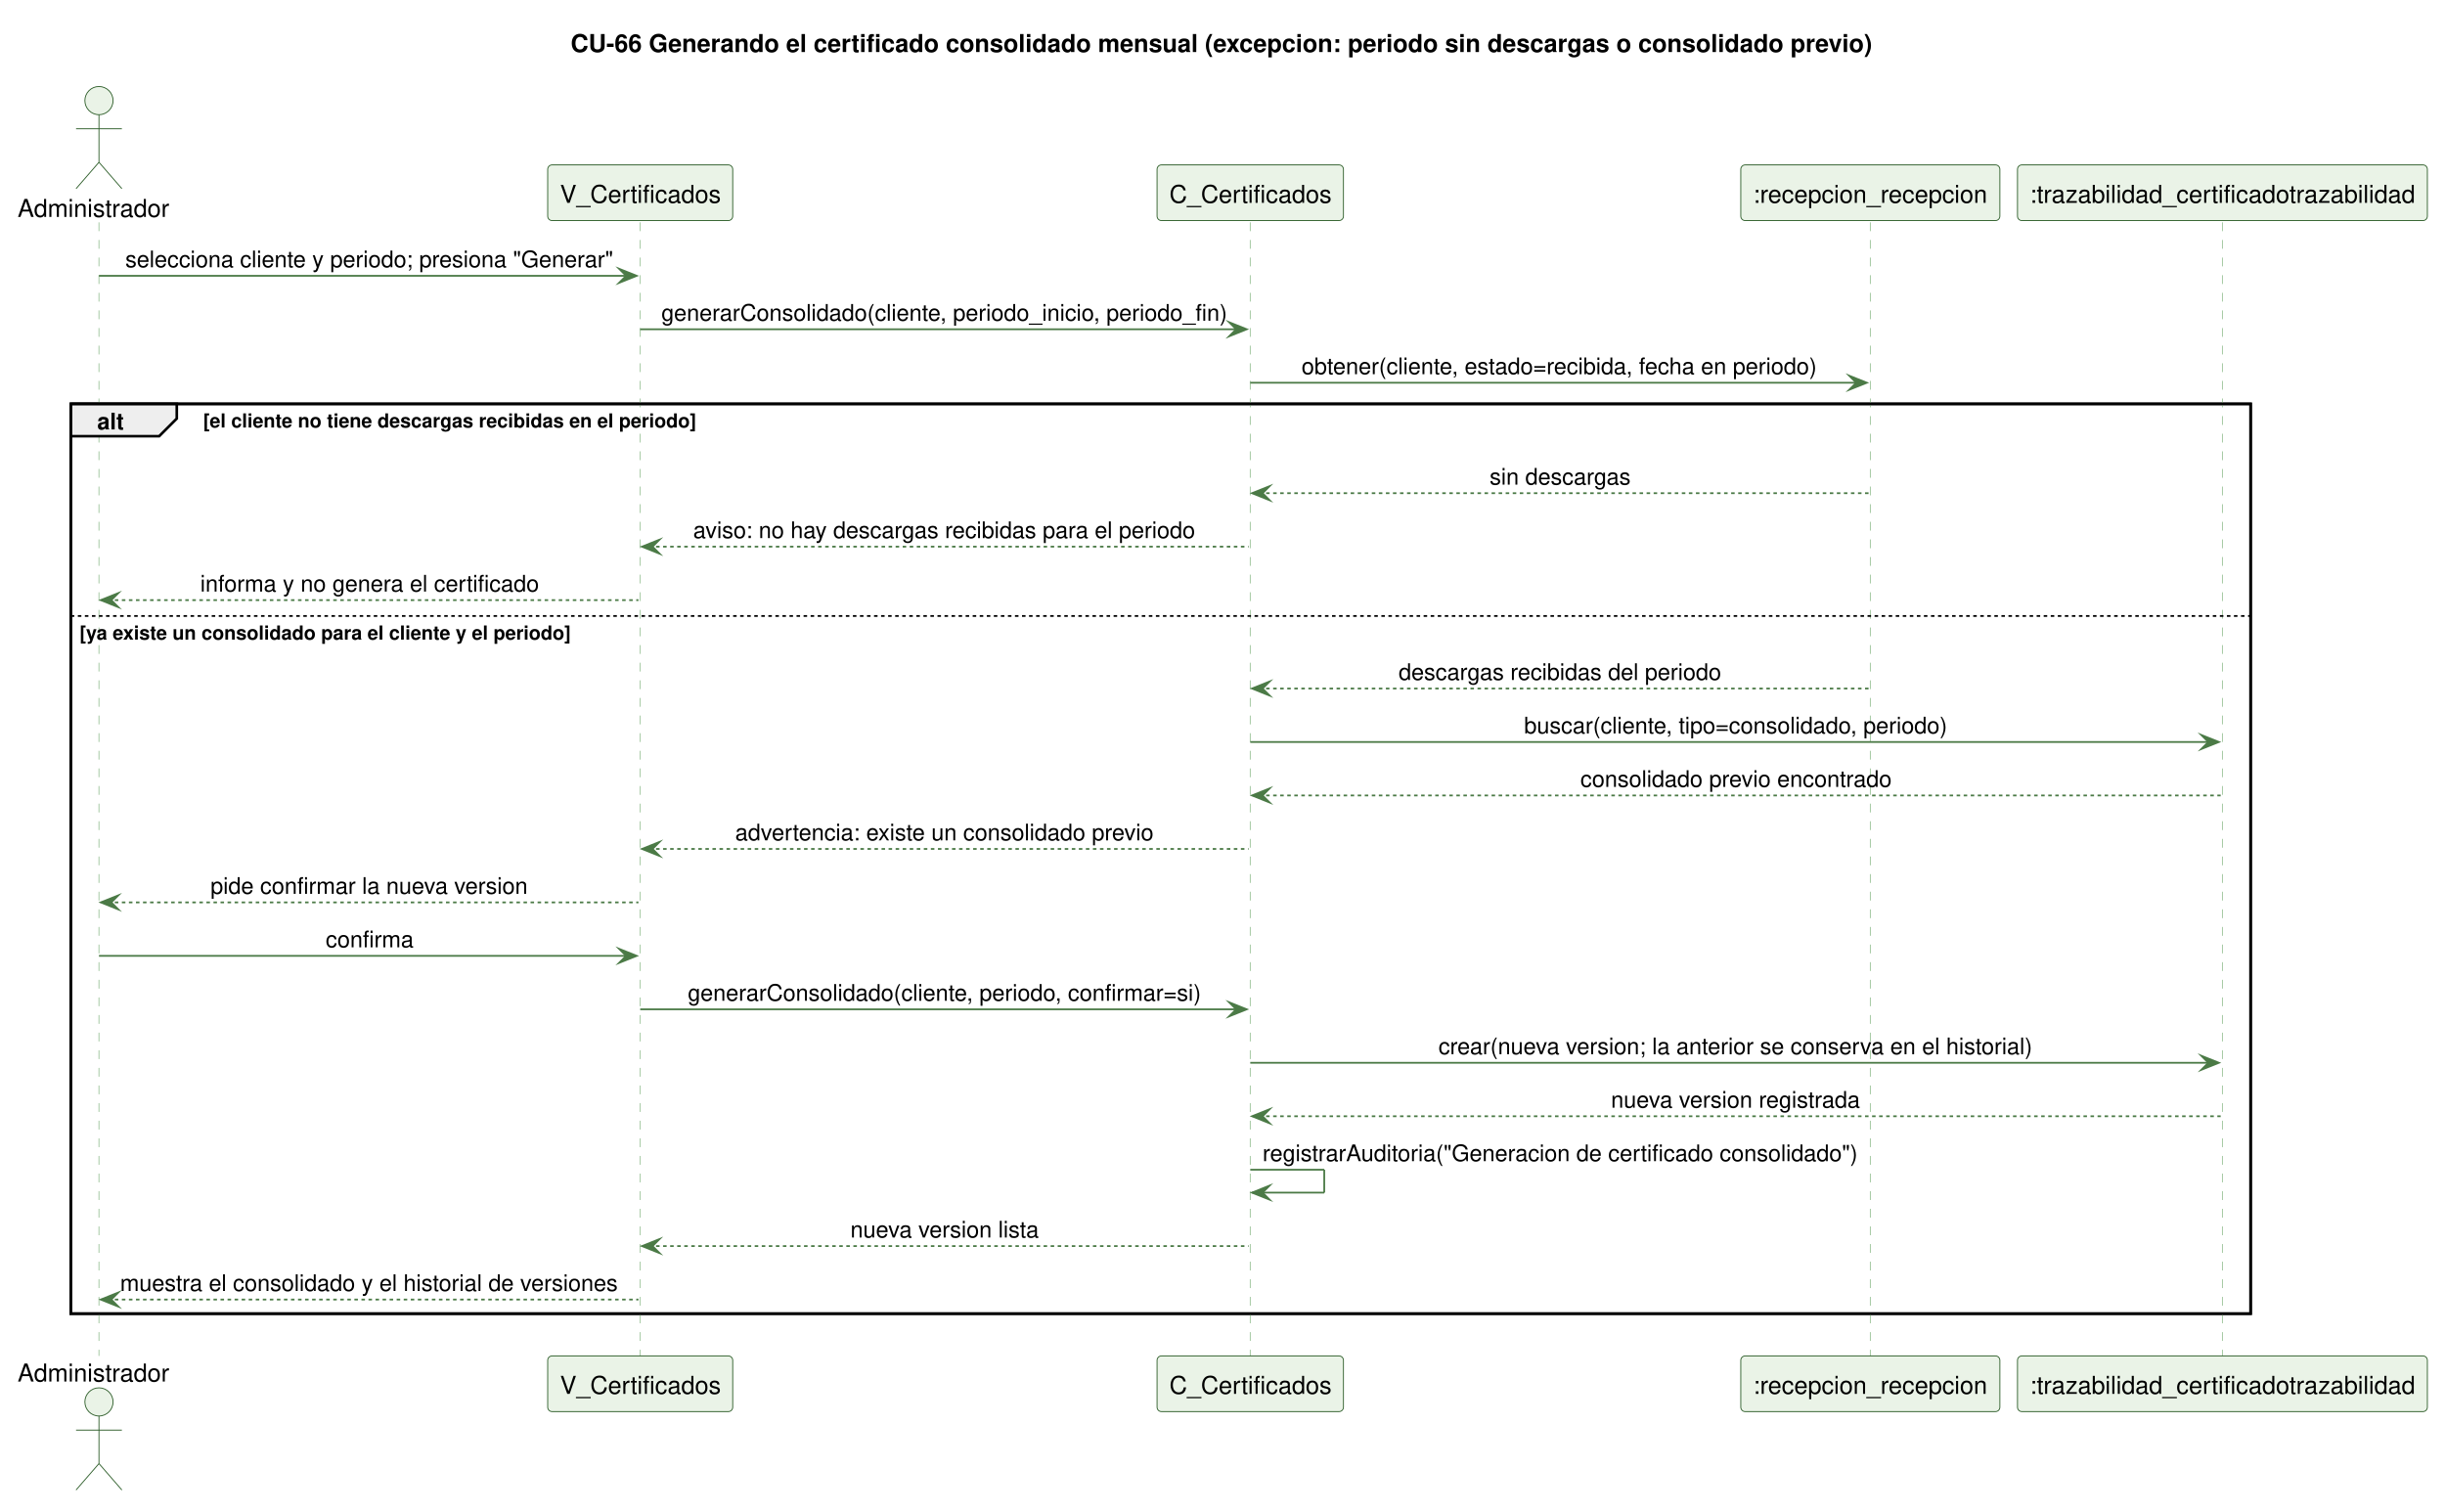
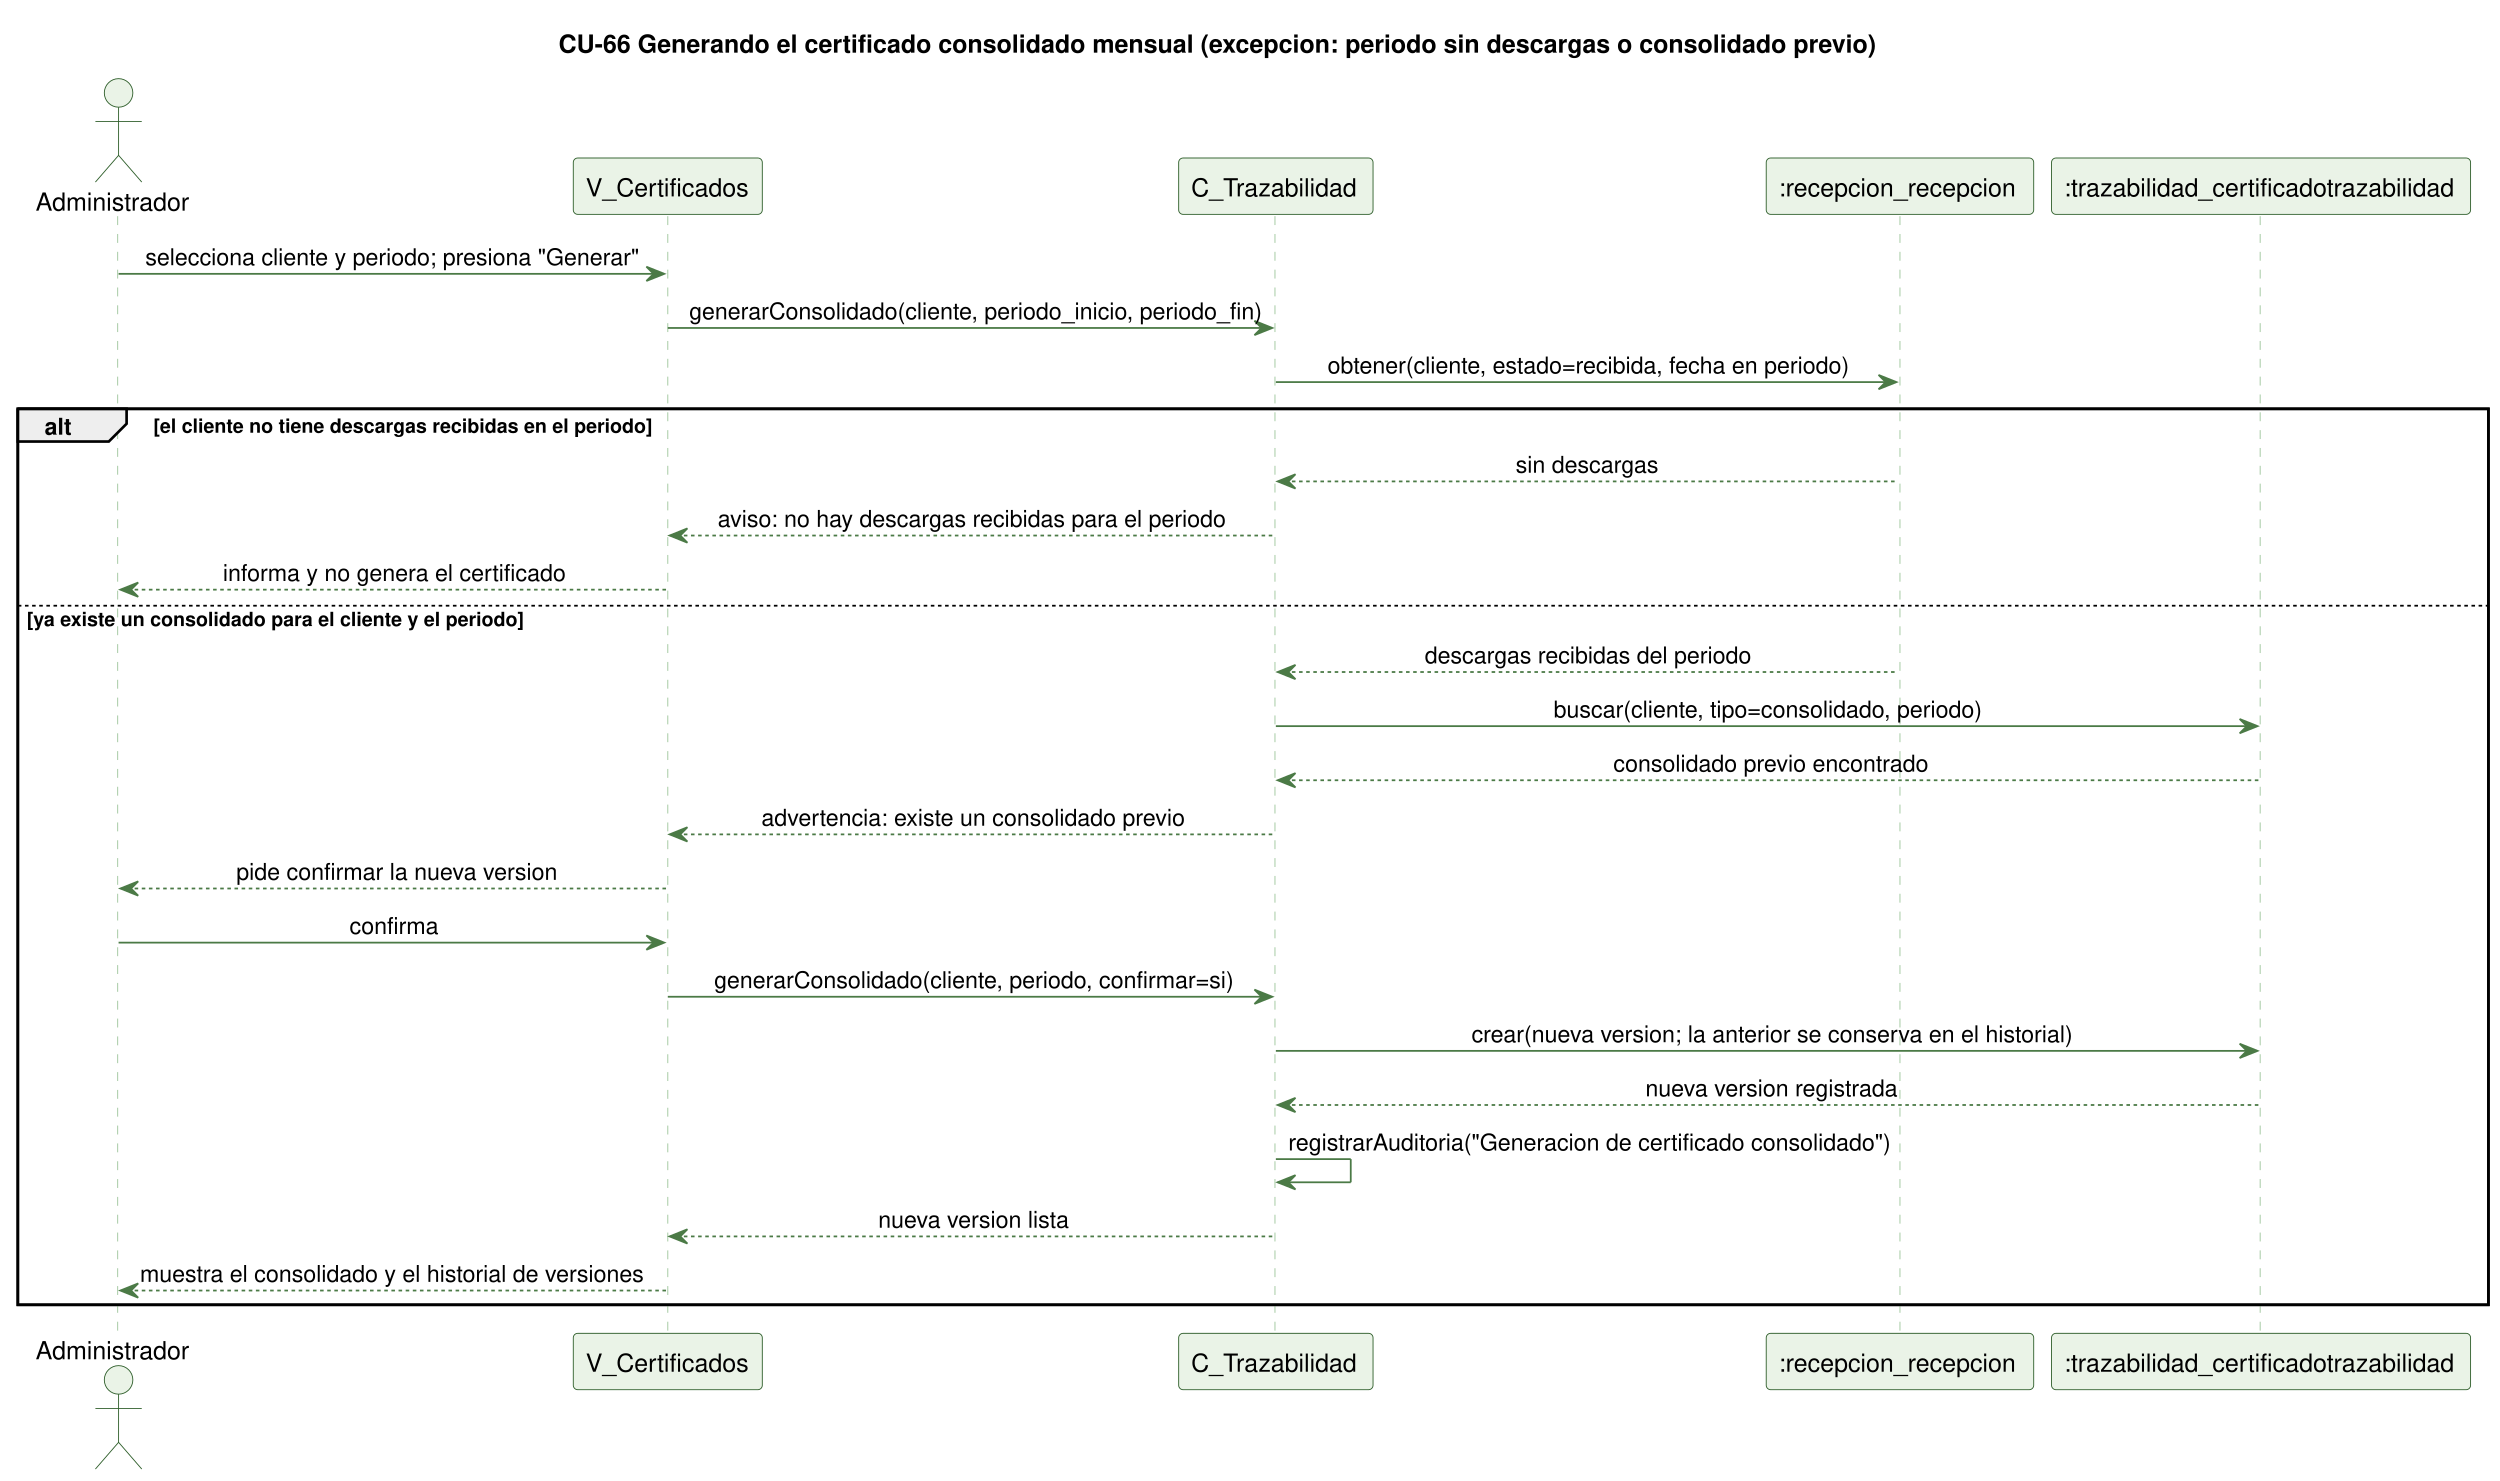
- <svg xmlns="http://www.w3.org/2000/svg" version="1.1" data-diagram-type="SEQUENCE" style="width:1388px;height:858px;background:#FFFFFF;" width="1388px" height="858px" viewBox="0 0 1388 858" zoomAndPan="magnify" preserveAspectRatio="none" contentStyleType="text/css">
+ <svg xmlns="http://www.w3.org/2000/svg" contentStyleType="text/css" height="830px" preserveAspectRatio="none" style="width:1402px;height:830px;background:#FFFFFF;" version="1.1" viewBox="0 0 1402 830" width="1402px" zoomAndPan="magnify">
  <defs />
-   <g font-family="sans-serif" lengthAdjust="spacing">
-     <g class="title" data-source-line="13">
-       <text x="323.965" y="29.533" fill="#000" font-size="14" textLength="739.061" font-weight="700" font-family="Helvetica">CU-66 Generando el certificado consolidado mensual (excepcion: periodo sin descargas o consolidado previo)</text>
-     </g>
-     <rect x="40.183" y="229.273" width="1237.467" height="516.461" fill="none" style="stroke:#000;stroke-width:1.5;" />
-     <g>
-       <rect x="52.683" y="126.219" width="8" height="643.516" fill="#000" fill-opacity="0" />
-       <line x1="56.183" y1="126.219" x2="56.183" y2="769.734" style="stroke:#9CC49A;stroke-width:0.5;stroke-dasharray:5,5;" />
-     </g>
-     <g>
-       <rect x="359.94" y="126.219" width="8" height="643.516" fill="#000" fill-opacity="0" />
-       <line x1="363.44" y1="126.219" x2="363.44" y2="769.734" style="stroke:#9CC49A;stroke-width:0.5;stroke-dasharray:5,5;" />
-     </g>
-     <g>
-       <rect x="706.255" y="126.219" width="8" height="643.516" fill="#000" fill-opacity="0" />
-       <line x1="709.755" y1="126.219" x2="709.755" y2="769.734" style="stroke:#9CC49A;stroke-width:0.5;stroke-dasharray:5,5;" />
-     </g>
-     <g>
-       <rect x="1058.268" y="126.219" width="8" height="643.516" fill="#000" fill-opacity="0" />
-       <line x1="1061.768" y1="126.219" x2="1061.768" y2="769.734" style="stroke:#9CC49A;stroke-width:0.5;stroke-dasharray:5,5;" />
-     </g>
-     <g>
-       <rect x="1258.15" y="126.219" width="8" height="643.516" fill="#000" fill-opacity="0" />
-       <line x1="1261.65" y1="126.219" x2="1261.65" y2="769.734" style="stroke:#9CC49A;stroke-width:0.5;stroke-dasharray:5,5;" />
-     </g>
-     <text x="10" y="123.143" fill="#000" font-size="14" textLength="86.365" font-family="Helvetica">Administrador</text>
-     <ellipse cx="56.183" cy="57.109" rx="8" ry="8" fill="#EAF3E7" style="stroke:#2E5E2A;stroke-width:0.5;" />
-     <path d="M56.183,65.109 L56.183,92.109 M43.183,73.109 L69.183,73.109 M56.183,92.109 L43.183,107.109 M56.183,92.109 L69.183,107.109" style="stroke:#2E5E2A;stroke-width:0.5;" fill="none" />
-     <rect x="310.92" y="93.609" width="105.041" height="31.609" fill="#EAF3E7" style="stroke:#2E5E2A;stroke-width:0.5;" rx="2.5" ry="2.5" />
-     <text x="317.92" y="115.143" fill="#000" font-size="14" textLength="91.041" font-family="Helvetica">V_Certificados</text>
-     <rect x="656.849" y="93.609" width="105.813" height="31.609" fill="#EAF3E7" style="stroke:#2E5E2A;stroke-width:0.5;" rx="2.5" ry="2.5" />
-     <text x="663.849" y="115.143" fill="#000" font-size="14" textLength="91.813" font-family="Helvetica">C_Certificados</text>
-     <rect x="988.227" y="93.609" width="147.082" height="31.609" fill="#EAF3E7" style="stroke:#2E5E2A;stroke-width:0.5;" rx="2.5" ry="2.5" />
-     <text x="995.227" y="115.143" fill="#000" font-size="14" textLength="133.082" font-family="Helvetica">:recepcion_recepcion</text>
-     <rect x="1145.309" y="93.609" width="232.682" height="31.609" fill="#EAF3E7" style="stroke:#2E5E2A;stroke-width:0.5;" rx="2.5" ry="2.5" />
-     <text x="1152.309" y="115.143" fill="#000" font-size="14" textLength="218.682" font-family="Helvetica">:trazabilidad_certificadotrazabilidad</text>
-     <text x="10" y="784.268" fill="#000" font-size="14" textLength="86.365" font-family="Helvetica">Administrador</text>
-     <ellipse cx="56.183" cy="795.844" rx="8" ry="8" fill="#EAF3E7" style="stroke:#2E5E2A;stroke-width:0.5;" />
-     <path d="M56.183,803.844 L56.183,830.844 M43.183,811.844 L69.183,811.844 M56.183,830.844 L43.183,845.844 M56.183,830.844 L69.183,845.844" style="stroke:#2E5E2A;stroke-width:0.5;" fill="none" />
-     <rect x="310.92" y="769.734" width="105.041" height="31.609" fill="#EAF3E7" style="stroke:#2E5E2A;stroke-width:0.5;" rx="2.5" ry="2.5" />
-     <text x="317.92" y="791.268" fill="#000" font-size="14" textLength="91.041" font-family="Helvetica">V_Certificados</text>
-     <rect x="656.849" y="769.734" width="105.813" height="31.609" fill="#EAF3E7" style="stroke:#2E5E2A;stroke-width:0.5;" rx="2.5" ry="2.5" />
-     <text x="663.849" y="791.268" fill="#000" font-size="14" textLength="91.813" font-family="Helvetica">C_Certificados</text>
-     <rect x="988.227" y="769.734" width="147.082" height="31.609" fill="#EAF3E7" style="stroke:#2E5E2A;stroke-width:0.5;" rx="2.5" ry="2.5" />
-     <text x="995.227" y="791.268" fill="#000" font-size="14" textLength="133.082" font-family="Helvetica">:recepcion_recepcion</text>
-     <rect x="1145.309" y="769.734" width="232.682" height="31.609" fill="#EAF3E7" style="stroke:#2E5E2A;stroke-width:0.5;" rx="2.5" ry="2.5" />
-     <text x="1152.309" y="791.268" fill="#000" font-size="14" textLength="218.682" font-family="Helvetica">:trazabilidad_certificadotrazabilidad</text>
-     <polygon points="351.44,152.57,361.44,156.57,351.44,160.57,355.44,156.57" fill="#4B7A46" style="stroke:#4B7A46;stroke-width:1;stroke-linejoin:miter;stroke-miterlimit:10;" />
-     <line x1="56.183" y1="156.57" x2="357.44" y2="156.57" style="stroke:#4B7A46;stroke-width:1;" />
-     <text x="71.147" y="151.714" fill="#000" font-size="13" textLength="277.329" font-family="Helvetica">selecciona cliente y periodo; presiona "Generar"</text>
-     <polygon points="697.755,182.922,707.755,186.922,697.755,190.922,701.755,186.922" fill="#4B7A46" style="stroke:#4B7A46;stroke-width:1;stroke-linejoin:miter;stroke-miterlimit:10;" />
-     <line x1="363.44" y1="186.922" x2="703.755" y2="186.922" style="stroke:#4B7A46;stroke-width:1;" />
-     <text x="375.44" y="182.065" fill="#000" font-size="13" textLength="322.315" font-family="Helvetica">generarConsolidado(cliente, periodo_inicio, periodo_fin)</text>
-     <polygon points="1049.768,213.273,1059.768,217.273,1049.768,221.273,1053.768,217.273" fill="#4B7A46" style="stroke:#4B7A46;stroke-width:1;stroke-linejoin:miter;stroke-miterlimit:10;" />
-     <line x1="709.755" y1="217.273" x2="1055.768" y2="217.273" style="stroke:#4B7A46;stroke-width:1;" />
-     <text x="738.874" y="212.417" fill="#000" font-size="13" textLength="293.776" font-family="Helvetica">obtener(cliente, estado=recibida, fecha en periodo)</text>
-     <path d="M40.183,229.273 L100.354,229.273 L100.354,237.625 L90.354,247.625 L40.183,247.625 L40.183,229.273" style="stroke:#000;stroke-width:1.5;" fill="#EEE" />
-     <rect x="40.183" y="229.273" width="1237.467" height="516.461" fill="none" style="stroke:#000;stroke-width:1.5;" />
-     <text x="55.183" y="243.769" fill="#000" font-size="13" textLength="15.171" font-weight="700" font-family="Helvetica">alt</text>
-     <text x="115.354" y="242.692" fill="#000" font-size="11" textLength="279.979" font-weight="700" font-family="Helvetica">[el cliente no tiene descargas recibidas en el periodo]</text>
-     <polygon points="720.755,275.977,710.755,279.977,720.755,283.977,716.755,279.977" fill="#4B7A46" style="stroke:#4B7A46;stroke-width:1;stroke-linejoin:miter;stroke-miterlimit:10;" />
-     <line x1="714.755" y1="279.977" x2="1060.768" y2="279.977" style="stroke:#4B7A46;stroke-width:1;stroke-dasharray:2,2;" />
-     <text x="845.657" y="275.12" fill="#000" font-size="13" textLength="80.209" font-family="Helvetica">sin descargas</text>
-     <polygon points="374.44,306.328,364.44,310.328,374.44,314.328,370.44,310.328" fill="#4B7A46" style="stroke:#4B7A46;stroke-width:1;stroke-linejoin:miter;stroke-miterlimit:10;" />
-     <line x1="368.44" y1="310.328" x2="708.755" y2="310.328" style="stroke:#4B7A46;stroke-width:1;stroke-dasharray:2,2;" />
-     <text x="393.512" y="305.472" fill="#000" font-size="13" textLength="286.171" font-family="Helvetica">aviso: no hay descargas recibidas para el periodo</text>
-     <polygon points="67.183,336.68,57.183,340.68,67.183,344.68,63.183,340.68" fill="#4B7A46" style="stroke:#4B7A46;stroke-width:1;stroke-linejoin:miter;stroke-miterlimit:10;" />
-     <line x1="61.183" y1="340.68" x2="362.44" y2="340.68" style="stroke:#4B7A46;stroke-width:1;stroke-dasharray:2,2;" />
-     <text x="113.705" y="335.823" fill="#000" font-size="13" textLength="192.213" font-family="Helvetica">informa y no genera el certificado</text>
-     <line x1="40.183" y1="349.68" x2="1277.65" y2="349.68" style="stroke:#000;stroke-width:1;stroke-dasharray:2,2;" />
-     <text x="45.183" y="363.099" fill="#000" font-size="11" textLength="279.356" font-weight="700" font-family="Helvetica">[ya existe un consolidado para el cliente y el periodo]</text>
-     <polygon points="720.755,386.867,710.755,390.867,720.755,394.867,716.755,390.867" fill="#4B7A46" style="stroke:#4B7A46;stroke-width:1;stroke-linejoin:miter;stroke-miterlimit:10;" />
-     <line x1="714.755" y1="390.867" x2="1060.768" y2="390.867" style="stroke:#4B7A46;stroke-width:1;stroke-dasharray:2,2;" />
-     <text x="793.984" y="386.011" fill="#000" font-size="13" textLength="183.555" font-family="Helvetica">descargas recibidas del periodo</text>
-     <polygon points="1249.65,417.219,1259.65,421.219,1249.65,425.219,1253.65,421.219" fill="#4B7A46" style="stroke:#4B7A46;stroke-width:1;stroke-linejoin:miter;stroke-miterlimit:10;" />
-     <line x1="709.755" y1="421.219" x2="1255.65" y2="421.219" style="stroke:#4B7A46;stroke-width:1;" />
-     <text x="865.199" y="416.362" fill="#000" font-size="13" textLength="241.008" font-family="Helvetica">buscar(cliente, tipo=consolidado, periodo)</text>
-     <polygon points="720.755,447.57,710.755,451.57,720.755,455.57,716.755,451.57" fill="#4B7A46" style="stroke:#4B7A46;stroke-width:1;stroke-linejoin:miter;stroke-miterlimit:10;" />
-     <line x1="714.755" y1="451.57" x2="1260.65" y2="451.57" style="stroke:#4B7A46;stroke-width:1;stroke-dasharray:2,2;" />
-     <text x="897.169" y="446.714" fill="#000" font-size="13" textLength="177.068" font-family="Helvetica">consolidado previo encontrado</text>
-     <polygon points="374.44,477.922,364.44,481.922,374.44,485.922,370.44,481.922" fill="#4B7A46" style="stroke:#4B7A46;stroke-width:1;stroke-linejoin:miter;stroke-miterlimit:10;" />
-     <line x1="368.44" y1="481.922" x2="708.755" y2="481.922" style="stroke:#4B7A46;stroke-width:1;stroke-dasharray:2,2;" />
-     <text x="417.357" y="477.065" fill="#000" font-size="13" textLength="238.481" font-family="Helvetica">advertencia: existe un consolidado previo</text>
-     <polygon points="67.183,508.273,57.183,512.273,67.183,516.273,63.183,512.273" fill="#4B7A46" style="stroke:#4B7A46;stroke-width:1;stroke-linejoin:miter;stroke-miterlimit:10;" />
-     <line x1="61.183" y1="512.273" x2="362.44" y2="512.273" style="stroke:#4B7A46;stroke-width:1;stroke-dasharray:2,2;" />
-     <text x="119.488" y="507.417" fill="#000" font-size="13" textLength="180.648" font-family="Helvetica">pide confirmar la nueva version</text>
-     <polygon points="351.44,538.625,361.44,542.625,351.44,546.625,355.44,542.625" fill="#4B7A46" style="stroke:#4B7A46;stroke-width:1;stroke-linejoin:miter;stroke-miterlimit:10;" />
-     <line x1="56.183" y1="542.625" x2="357.44" y2="542.625" style="stroke:#4B7A46;stroke-width:1;" />
-     <text x="184.887" y="537.769" fill="#000" font-size="13" textLength="49.848" font-family="Helvetica">confirma</text>
-     <polygon points="697.755,568.977,707.755,572.977,697.755,576.977,701.755,572.977" fill="#4B7A46" style="stroke:#4B7A46;stroke-width:1;stroke-linejoin:miter;stroke-miterlimit:10;" />
-     <line x1="363.44" y1="572.977" x2="703.755" y2="572.977" style="stroke:#4B7A46;stroke-width:1;" />
-     <text x="390.453" y="568.12" fill="#000" font-size="13" textLength="292.291" font-family="Helvetica">generarConsolidado(cliente, periodo, confirmar=si)</text>
-     <polygon points="1249.65,599.328,1259.65,603.328,1249.65,607.328,1253.65,603.328" fill="#4B7A46" style="stroke:#4B7A46;stroke-width:1;stroke-linejoin:miter;stroke-miterlimit:10;" />
-     <line x1="709.755" y1="603.328" x2="1255.65" y2="603.328" style="stroke:#4B7A46;stroke-width:1;" />
-     <text x="816.623" y="598.472" fill="#000" font-size="13" textLength="338.159" font-family="Helvetica">crear(nueva version; la anterior se conserva en el historial)</text>
-     <polygon points="720.755,629.68,710.755,633.68,720.755,637.68,716.755,633.68" fill="#4B7A46" style="stroke:#4B7A46;stroke-width:1;stroke-linejoin:miter;stroke-miterlimit:10;" />
-     <line x1="714.755" y1="633.68" x2="1260.65" y2="633.68" style="stroke:#4B7A46;stroke-width:1;stroke-dasharray:2,2;" />
-     <text x="914.523" y="628.823" fill="#000" font-size="13" textLength="142.359" font-family="Helvetica">nueva version registrada</text>
-     <line x1="709.755" y1="664.031" x2="751.755" y2="664.031" style="stroke:#4B7A46;stroke-width:1;" />
-     <line x1="751.755" y1="664.031" x2="751.755" y2="677.031" style="stroke:#4B7A46;stroke-width:1;" />
-     <line x1="710.755" y1="677.031" x2="751.755" y2="677.031" style="stroke:#4B7A46;stroke-width:1;" />
-     <polygon points="720.755,673.031,710.755,677.031,720.755,681.031,716.755,677.031" fill="#4B7A46" style="stroke:#4B7A46;stroke-width:1;stroke-linejoin:miter;stroke-miterlimit:10;" />
-     <text x="716.755" y="659.175" fill="#000" font-size="13" textLength="338.013" font-family="Helvetica">registrarAuditoria("Generacion de certificado consolidado")</text>
-     <polygon points="374.44,703.383,364.44,707.383,374.44,711.383,370.44,707.383" fill="#4B7A46" style="stroke:#4B7A46;stroke-width:1;stroke-linejoin:miter;stroke-miterlimit:10;" />
-     <line x1="368.44" y1="707.383" x2="708.755" y2="707.383" style="stroke:#4B7A46;stroke-width:1;stroke-dasharray:2,2;" />
-     <text x="482.763" y="702.526" fill="#000" font-size="13" textLength="107.669" font-family="Helvetica">nueva version lista</text>
-     <polygon points="67.183,733.734,57.183,737.734,67.183,741.734,63.183,737.734" fill="#4B7A46" style="stroke:#4B7A46;stroke-width:1;stroke-linejoin:miter;stroke-miterlimit:10;" />
-     <line x1="61.183" y1="737.734" x2="362.44" y2="737.734" style="stroke:#4B7A46;stroke-width:1;stroke-dasharray:2,2;" />
-     <text x="68.183" y="732.878" fill="#000" font-size="13" textLength="283.258" font-family="Helvetica">muestra el consolidado y el historial de versiones</text>
+   <g>
+     <text fill="#000000" font-family="Helvetica" font-size="14" font-weight="bold" lengthAdjust="spacing" textLength="778" x="313.25" y="29.533">CU-66 Generando el certificado consolidado mensual (excepcion: periodo sin descargas o consolidado previo)</text>
+     <rect fill="none" height="502.461" style="stroke:#000000;stroke-width:1.5;" width="1385.5" x="10" y="229.273" />
+     <line style="stroke:#9CC49A;stroke-width:0.5;stroke-dasharray:5.0,5.0;" x1="66" x2="66" y1="121.219" y2="748.734" />
+     <line style="stroke:#9CC49A;stroke-width:0.5;stroke-dasharray:5.0,5.0;" x1="374.5" x2="374.5" y1="121.219" y2="748.734" />
+     <line style="stroke:#9CC49A;stroke-width:0.5;stroke-dasharray:5.0,5.0;" x1="715" x2="715" y1="121.219" y2="748.734" />
+     <line style="stroke:#9CC49A;stroke-width:0.5;stroke-dasharray:5.0,5.0;" x1="1065.5" x2="1065.5" y1="121.219" y2="748.734" />
+     <line style="stroke:#9CC49A;stroke-width:0.5;stroke-dasharray:5.0,5.0;" x1="1267.5" x2="1267.5" y1="121.219" y2="748.734" />
+     <text fill="#000000" font-family="Helvetica" font-size="14" lengthAdjust="spacing" textLength="87" x="20" y="118.143">Administrador</text>
+     <ellipse cx="66.5" cy="52.109" fill="#EAF3E7" rx="8" ry="8" style="stroke:#2E5E2A;stroke-width:0.5;" />
+     <path d="M66.5,60.109 L66.5,87.109 M53.5,68.109 L79.5,68.109 M66.5,87.109 L53.5,102.109 M66.5,87.109 L79.5,102.109 " fill="none" style="stroke:#2E5E2A;stroke-width:0.5;" />
+     <text fill="#000000" font-family="Helvetica" font-size="14" lengthAdjust="spacing" textLength="87" x="20" y="762.268">Administrador</text>
+     <ellipse cx="66.5" cy="773.844" fill="#EAF3E7" rx="8" ry="8" style="stroke:#2E5E2A;stroke-width:0.5;" />
+     <path d="M66.5,781.844 L66.5,808.844 M53.5,789.844 L79.5,789.844 M66.5,808.844 L53.5,823.844 M66.5,808.844 L79.5,823.844 " fill="none" style="stroke:#2E5E2A;stroke-width:0.5;" />
+     <rect fill="#EAF3E7" height="31.609" rx="2.5" ry="2.5" style="stroke:#2E5E2A;stroke-width:0.5;" width="106" x="321.5" y="88.609" />
+     <text fill="#000000" font-family="Helvetica" font-size="14" lengthAdjust="spacing" textLength="92" x="328.5" y="110.143">V_Certificados</text>
+     <rect fill="#EAF3E7" height="31.609" rx="2.5" ry="2.5" style="stroke:#2E5E2A;stroke-width:0.5;" width="106" x="321.5" y="747.734" />
+     <text fill="#000000" font-family="Helvetica" font-size="14" lengthAdjust="spacing" textLength="92" x="328.5" y="769.268">V_Certificados</text>
+     <rect fill="#EAF3E7" height="31.609" rx="2.5" ry="2.5" style="stroke:#2E5E2A;stroke-width:0.5;" width="109" x="661" y="88.609" />
+     <text fill="#000000" font-family="Helvetica" font-size="14" lengthAdjust="spacing" textLength="95" x="668" y="110.143">C_Trazabilidad</text>
+     <rect fill="#EAF3E7" height="31.609" rx="2.5" ry="2.5" style="stroke:#2E5E2A;stroke-width:0.5;" width="109" x="661" y="747.734" />
+     <text fill="#000000" font-family="Helvetica" font-size="14" lengthAdjust="spacing" textLength="95" x="668" y="769.268">C_Trazabilidad</text>
+     <rect fill="#EAF3E7" height="31.609" rx="2.5" ry="2.5" style="stroke:#2E5E2A;stroke-width:0.5;" width="150" x="990.5" y="88.609" />
+     <text fill="#000000" font-family="Helvetica" font-size="14" lengthAdjust="spacing" textLength="136" x="997.5" y="110.143">:recepcion_recepcion</text>
+     <rect fill="#EAF3E7" height="31.609" rx="2.5" ry="2.5" style="stroke:#2E5E2A;stroke-width:0.5;" width="150" x="990.5" y="747.734" />
+     <text fill="#000000" font-family="Helvetica" font-size="14" lengthAdjust="spacing" textLength="136" x="997.5" y="769.268">:recepcion_recepcion</text>
+     <rect fill="#EAF3E7" height="31.609" rx="2.5" ry="2.5" style="stroke:#2E5E2A;stroke-width:0.5;" width="235" x="1150.5" y="88.609" />
+     <text fill="#000000" font-family="Helvetica" font-size="14" lengthAdjust="spacing" textLength="221" x="1157.5" y="110.143">:trazabilidad_certificadotrazabilidad</text>
+     <rect fill="#EAF3E7" height="31.609" rx="2.5" ry="2.5" style="stroke:#2E5E2A;stroke-width:0.5;" width="235" x="1150.5" y="747.734" />
+     <text fill="#000000" font-family="Helvetica" font-size="14" lengthAdjust="spacing" textLength="221" x="1157.5" y="769.268">:trazabilidad_certificadotrazabilidad</text>
+     <polygon fill="#4B7A46" points="362.5,149.57,372.5,153.57,362.5,157.57,366.5,153.57" style="stroke:#4B7A46;stroke-width:1.0;" />
+     <line style="stroke:#4B7A46;stroke-width:1.0;" x1="66.5" x2="368.5" y1="153.57" y2="153.57" />
+     <text fill="#000000" font-family="Helvetica" font-size="13" lengthAdjust="spacing" textLength="278" x="81.5" y="148.714">selecciona cliente y periodo; presiona "Generar"</text>
+     <polygon fill="#4B7A46" points="703.5,179.922,713.5,183.922,703.5,187.922,707.5,183.922" style="stroke:#4B7A46;stroke-width:1.0;" />
+     <line style="stroke:#4B7A46;stroke-width:1.0;" x1="374.5" x2="709.5" y1="183.922" y2="183.922" />
+     <text fill="#000000" font-family="Helvetica" font-size="13" lengthAdjust="spacing" textLength="317" x="386.5" y="179.065">generarConsolidado(cliente, periodo_inicio, periodo_fin)</text>
+     <polygon fill="#4B7A46" points="1053.5,210.273,1063.5,214.273,1053.5,218.273,1057.5,214.273" style="stroke:#4B7A46;stroke-width:1.0;" />
+     <line style="stroke:#4B7A46;stroke-width:1.0;" x1="715.5" x2="1059.5" y1="214.273" y2="214.273" />
+     <text fill="#000000" font-family="Helvetica" font-size="13" lengthAdjust="spacing" textLength="292" x="744.5" y="209.417">obtener(cliente, estado=recibida, fecha en periodo)</text>
+     <path d="M10,229.273 L71,229.273 L71,237.625 L61,247.625 L10,247.625 L10,229.273 " fill="#EEEEEE" style="stroke:#000000;stroke-width:1.5;" />
+     <rect fill="none" height="502.461" style="stroke:#000000;stroke-width:1.5;" width="1385.5" x="10" y="229.273" />
+     <text fill="#000000" font-family="Helvetica" font-size="13" font-weight="bold" lengthAdjust="spacing" textLength="16" x="25" y="243.769">alt</text>
+     <text fill="#000000" font-family="Helvetica" font-size="11" font-weight="bold" lengthAdjust="spacing" textLength="297" x="86" y="242.692">[el cliente no tiene descargas recibidas en el periodo]</text>
+     <polygon fill="#4B7A46" points="726.5,265.977,716.5,269.977,726.5,273.977,722.5,269.977" style="stroke:#4B7A46;stroke-width:1.0;" />
+     <line style="stroke:#4B7A46;stroke-width:1.0;stroke-dasharray:2.0,2.0;" x1="720.5" x2="1064.5" y1="269.977" y2="269.977" />
+     <text fill="#000000" font-family="Helvetica" font-size="13" lengthAdjust="spacing" textLength="81" x="850" y="265.12">sin descargas</text>
+     <polygon fill="#4B7A46" points="385.5,296.328,375.5,300.328,385.5,304.328,381.5,300.328" style="stroke:#4B7A46;stroke-width:1.0;" />
+     <line style="stroke:#4B7A46;stroke-width:1.0;stroke-dasharray:2.0,2.0;" x1="379.5" x2="714.5" y1="300.328" y2="300.328" />
+     <text fill="#000000" font-family="Helvetica" font-size="13" lengthAdjust="spacing" textLength="285" x="402.5" y="295.472">aviso: no hay descargas recibidas para el periodo</text>
+     <polygon fill="#4B7A46" points="77.5,326.68,67.5,330.68,77.5,334.68,73.5,330.68" style="stroke:#4B7A46;stroke-width:1.0;" />
+     <line style="stroke:#4B7A46;stroke-width:1.0;stroke-dasharray:2.0,2.0;" x1="71.5" x2="373.5" y1="330.68" y2="330.68" />
+     <text fill="#000000" font-family="Helvetica" font-size="13" lengthAdjust="spacing" textLength="191" x="125" y="325.823">informa y no genera el certificado</text>
+     <line style="stroke:#000000;stroke-width:1.0;stroke-dasharray:2.0,2.0;" x1="10" x2="1395.5" y1="339.68" y2="339.68" />
+     <text fill="#000000" font-family="Helvetica" font-size="11" font-weight="bold" lengthAdjust="spacing" textLength="292" x="15" y="351.099">[ya existe un consolidado para el cliente y el periodo]</text>
+     <polygon fill="#4B7A46" points="726.5,372.867,716.5,376.867,726.5,380.867,722.5,376.867" style="stroke:#4B7A46;stroke-width:1.0;" />
+     <line style="stroke:#4B7A46;stroke-width:1.0;stroke-dasharray:2.0,2.0;" x1="720.5" x2="1064.5" y1="376.867" y2="376.867" />
+     <text fill="#000000" font-family="Helvetica" font-size="13" lengthAdjust="spacing" textLength="183" x="799" y="372.011">descargas recibidas del periodo</text>
+     <polygon fill="#4B7A46" points="1256,403.219,1266,407.219,1256,411.219,1260,407.219" style="stroke:#4B7A46;stroke-width:1.0;" />
+     <line style="stroke:#4B7A46;stroke-width:1.0;" x1="715.5" x2="1262" y1="407.219" y2="407.219" />
+     <text fill="#000000" font-family="Helvetica" font-size="13" lengthAdjust="spacing" textLength="241" x="871.25" y="402.362">buscar(cliente, tipo=consolidado, periodo)</text>
+     <polygon fill="#4B7A46" points="726.5,433.57,716.5,437.57,726.5,441.57,722.5,437.57" style="stroke:#4B7A46;stroke-width:1.0;" />
+     <line style="stroke:#4B7A46;stroke-width:1.0;stroke-dasharray:2.0,2.0;" x1="720.5" x2="1267" y1="437.57" y2="437.57" />
+     <text fill="#000000" font-family="Helvetica" font-size="13" lengthAdjust="spacing" textLength="174" x="904.75" y="432.714">consolidado previo encontrado</text>
+     <polygon fill="#4B7A46" points="385.5,463.922,375.5,467.922,385.5,471.922,381.5,467.922" style="stroke:#4B7A46;stroke-width:1.0;" />
+     <line style="stroke:#4B7A46;stroke-width:1.0;stroke-dasharray:2.0,2.0;" x1="379.5" x2="714.5" y1="467.922" y2="467.922" />
+     <text fill="#000000" font-family="Helvetica" font-size="13" lengthAdjust="spacing" textLength="236" x="427" y="463.065">advertencia: existe un consolidado previo</text>
+     <polygon fill="#4B7A46" points="77.5,494.273,67.5,498.273,77.5,502.273,73.5,498.273" style="stroke:#4B7A46;stroke-width:1.0;" />
+     <line style="stroke:#4B7A46;stroke-width:1.0;stroke-dasharray:2.0,2.0;" x1="71.5" x2="373.5" y1="498.273" y2="498.273" />
+     <text fill="#000000" font-family="Helvetica" font-size="13" lengthAdjust="spacing" textLength="176" x="132.5" y="493.417">pide confirmar la nueva version</text>
+     <polygon fill="#4B7A46" points="362.5,524.625,372.5,528.625,362.5,532.625,366.5,528.625" style="stroke:#4B7A46;stroke-width:1.0;" />
+     <line style="stroke:#4B7A46;stroke-width:1.0;" x1="66.5" x2="368.5" y1="528.625" y2="528.625" />
+     <text fill="#000000" font-family="Helvetica" font-size="13" lengthAdjust="spacing" textLength="49" x="196" y="523.769">confirma</text>
+     <polygon fill="#4B7A46" points="703.5,554.977,713.5,558.977,703.5,562.977,707.5,558.977" style="stroke:#4B7A46;stroke-width:1.0;" />
+     <line style="stroke:#4B7A46;stroke-width:1.0;" x1="374.5" x2="709.5" y1="558.977" y2="558.977" />
+     <text fill="#000000" font-family="Helvetica" font-size="13" lengthAdjust="spacing" textLength="289" x="400.5" y="554.12">generarConsolidado(cliente, periodo, confirmar=si)</text>
+     <polygon fill="#4B7A46" points="1256,585.328,1266,589.328,1256,593.328,1260,589.328" style="stroke:#4B7A46;stroke-width:1.0;" />
+     <line style="stroke:#4B7A46;stroke-width:1.0;" x1="715.5" x2="1262" y1="589.328" y2="589.328" />
+     <text fill="#000000" font-family="Helvetica" font-size="13" lengthAdjust="spacing" textLength="333" x="825.25" y="584.472">crear(nueva version; la anterior se conserva en el historial)</text>
+     <polygon fill="#4B7A46" points="726.5,615.68,716.5,619.68,726.5,623.68,722.5,619.68" style="stroke:#4B7A46;stroke-width:1.0;" />
+     <line style="stroke:#4B7A46;stroke-width:1.0;stroke-dasharray:2.0,2.0;" x1="720.5" x2="1267" y1="619.68" y2="619.68" />
+     <text fill="#000000" font-family="Helvetica" font-size="13" lengthAdjust="spacing" textLength="138" x="922.75" y="614.823">nueva version registrada</text>
+     <line style="stroke:#4B7A46;stroke-width:1.0;" x1="715.5" x2="757.5" y1="650.031" y2="650.031" />
+     <line style="stroke:#4B7A46;stroke-width:1.0;" x1="757.5" x2="757.5" y1="650.031" y2="663.031" />
+     <line style="stroke:#4B7A46;stroke-width:1.0;" x1="716.5" x2="757.5" y1="663.031" y2="663.031" />
+     <polygon fill="#4B7A46" points="726.5,659.031,716.5,663.031,726.5,667.031,722.5,663.031" style="stroke:#4B7A46;stroke-width:1.0;" />
+     <text fill="#000000" font-family="Helvetica" font-size="13" lengthAdjust="spacing" textLength="336" x="722.5" y="645.175">registrarAuditoria("Generacion de certificado consolidado")</text>
+     <polygon fill="#4B7A46" points="385.5,689.383,375.5,693.383,385.5,697.383,381.5,693.383" style="stroke:#4B7A46;stroke-width:1.0;" />
+     <line style="stroke:#4B7A46;stroke-width:1.0;stroke-dasharray:2.0,2.0;" x1="379.5" x2="714.5" y1="693.383" y2="693.383" />
+     <text fill="#000000" font-family="Helvetica" font-size="13" lengthAdjust="spacing" textLength="105" x="492.5" y="688.526">nueva version lista</text>
+     <polygon fill="#4B7A46" points="77.5,719.734,67.5,723.734,77.5,727.734,73.5,723.734" style="stroke:#4B7A46;stroke-width:1.0;" />
+     <line style="stroke:#4B7A46;stroke-width:1.0;stroke-dasharray:2.0,2.0;" x1="71.5" x2="373.5" y1="723.734" y2="723.734" />
+     <text fill="#000000" font-family="Helvetica" font-size="13" lengthAdjust="spacing" textLength="284" x="78.5" y="718.878">muestra el consolidado y el historial de versiones</text>
  </g>
</svg>
